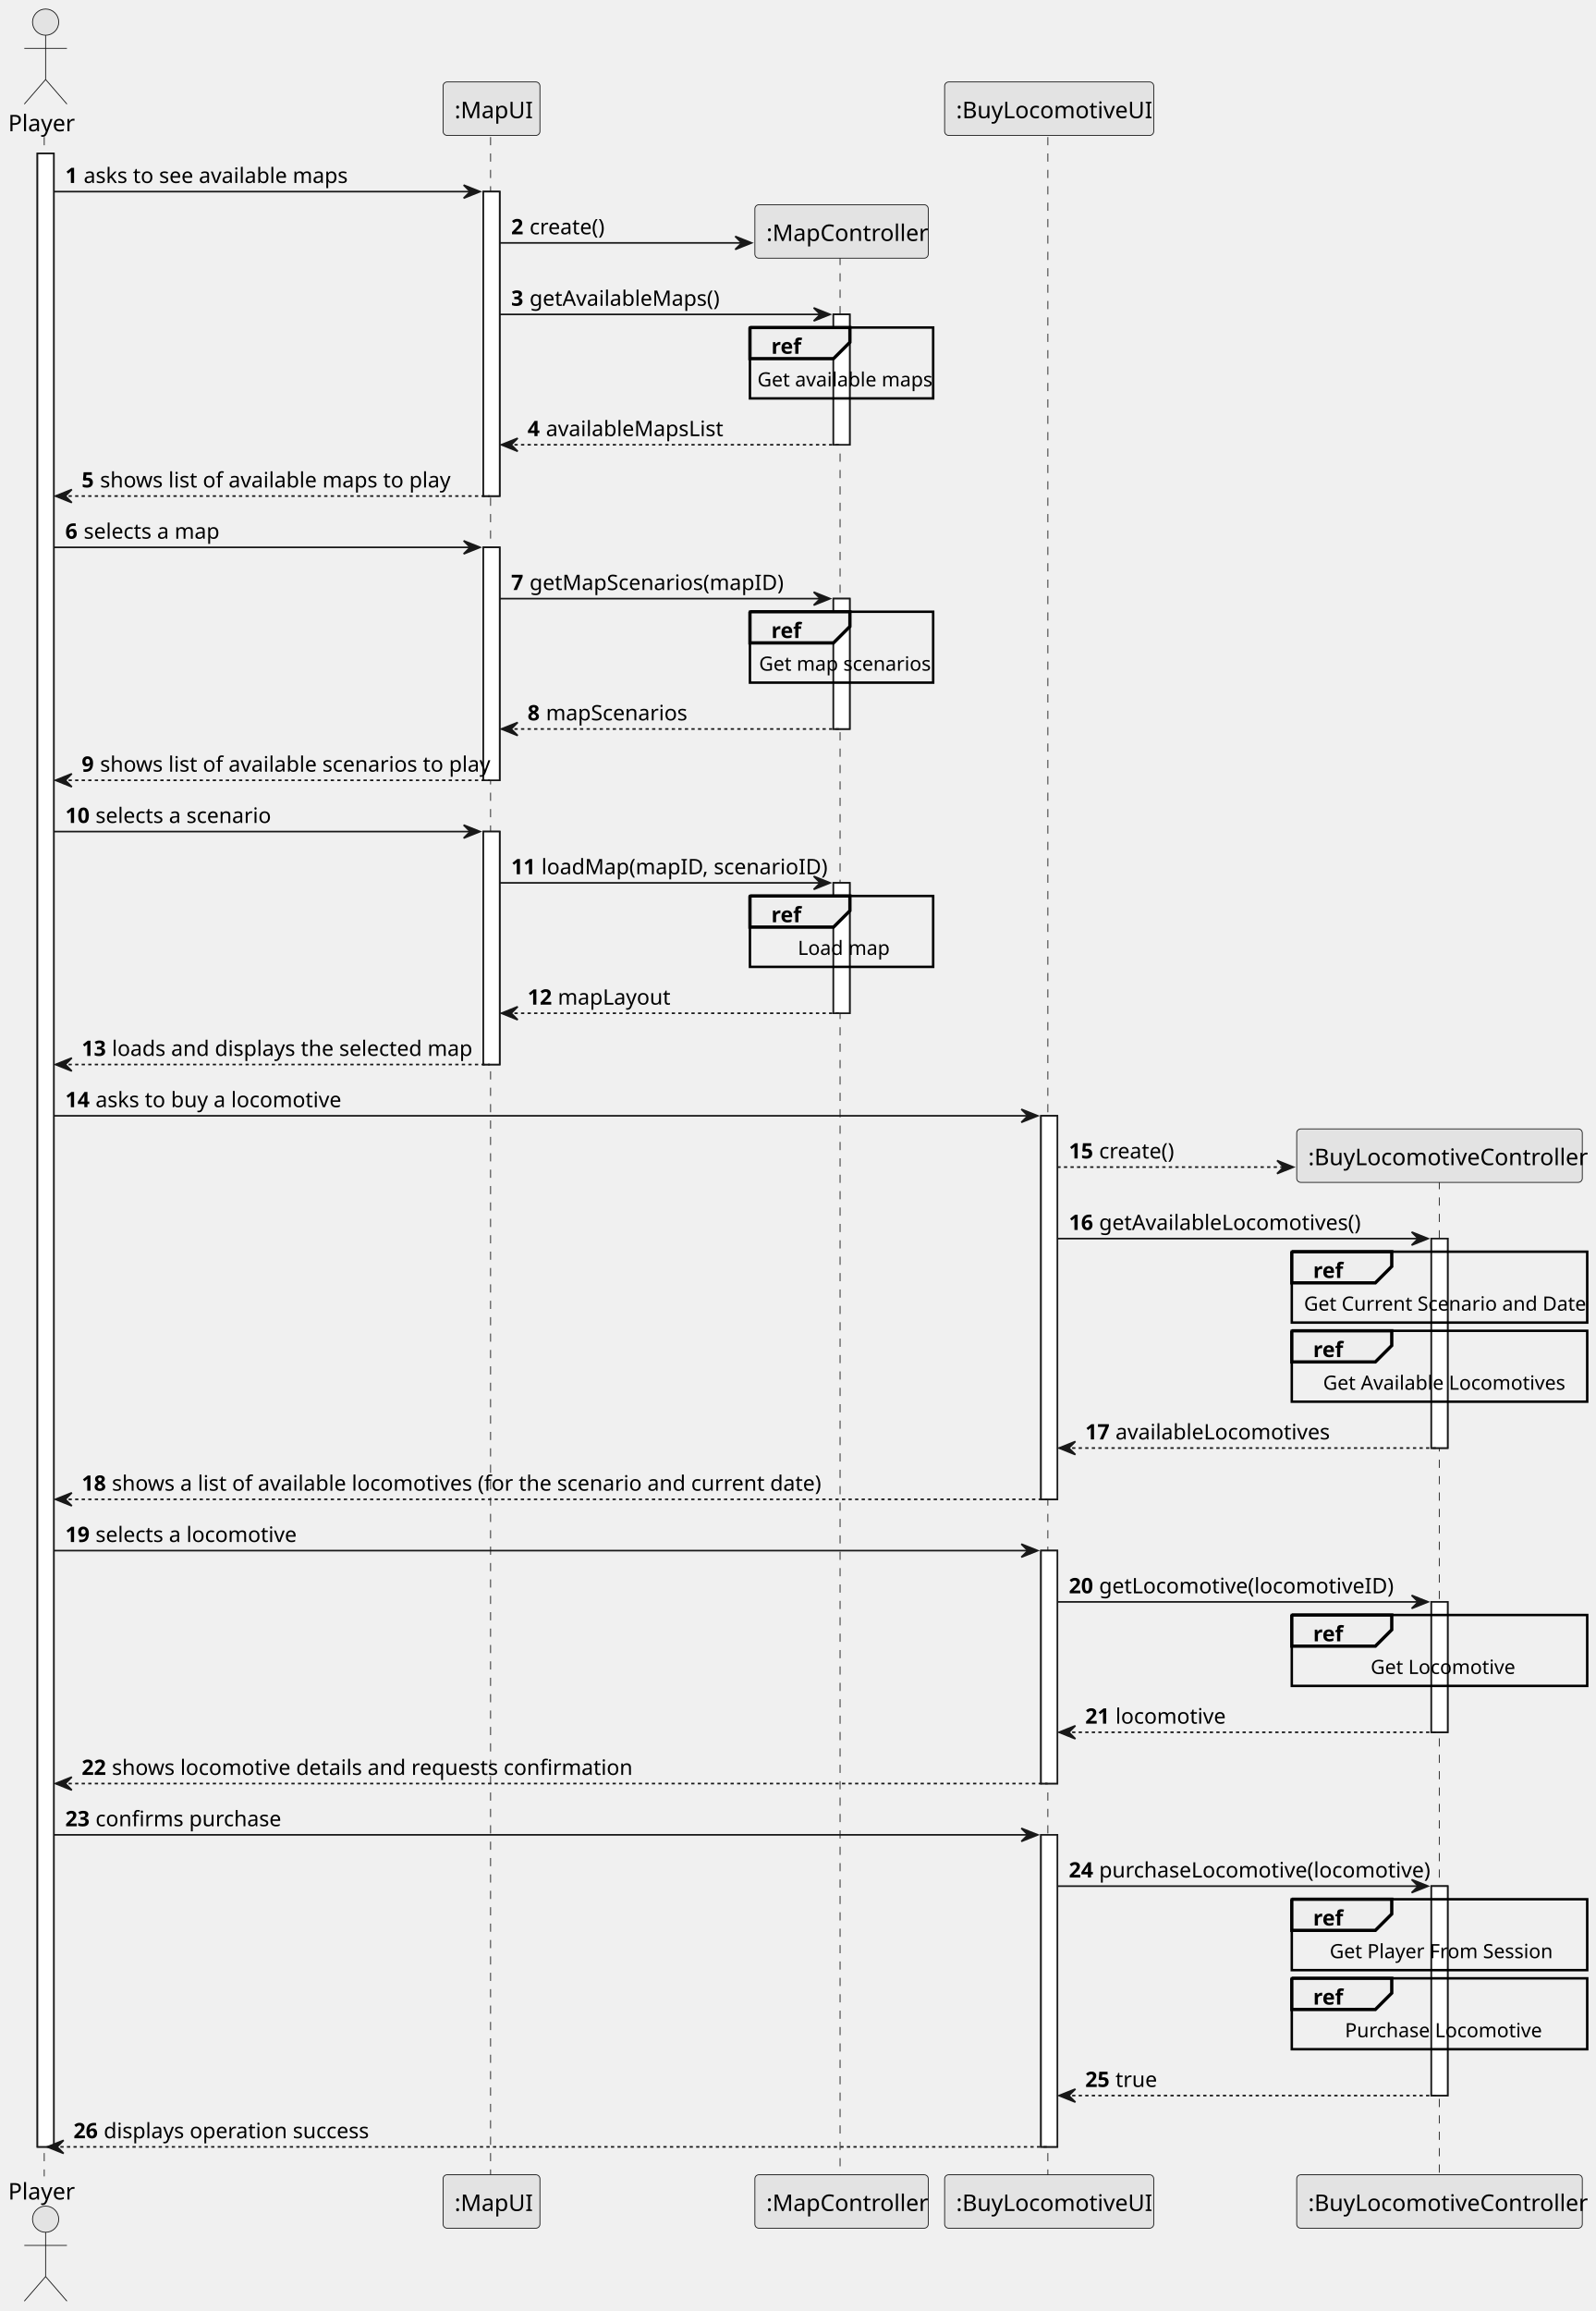
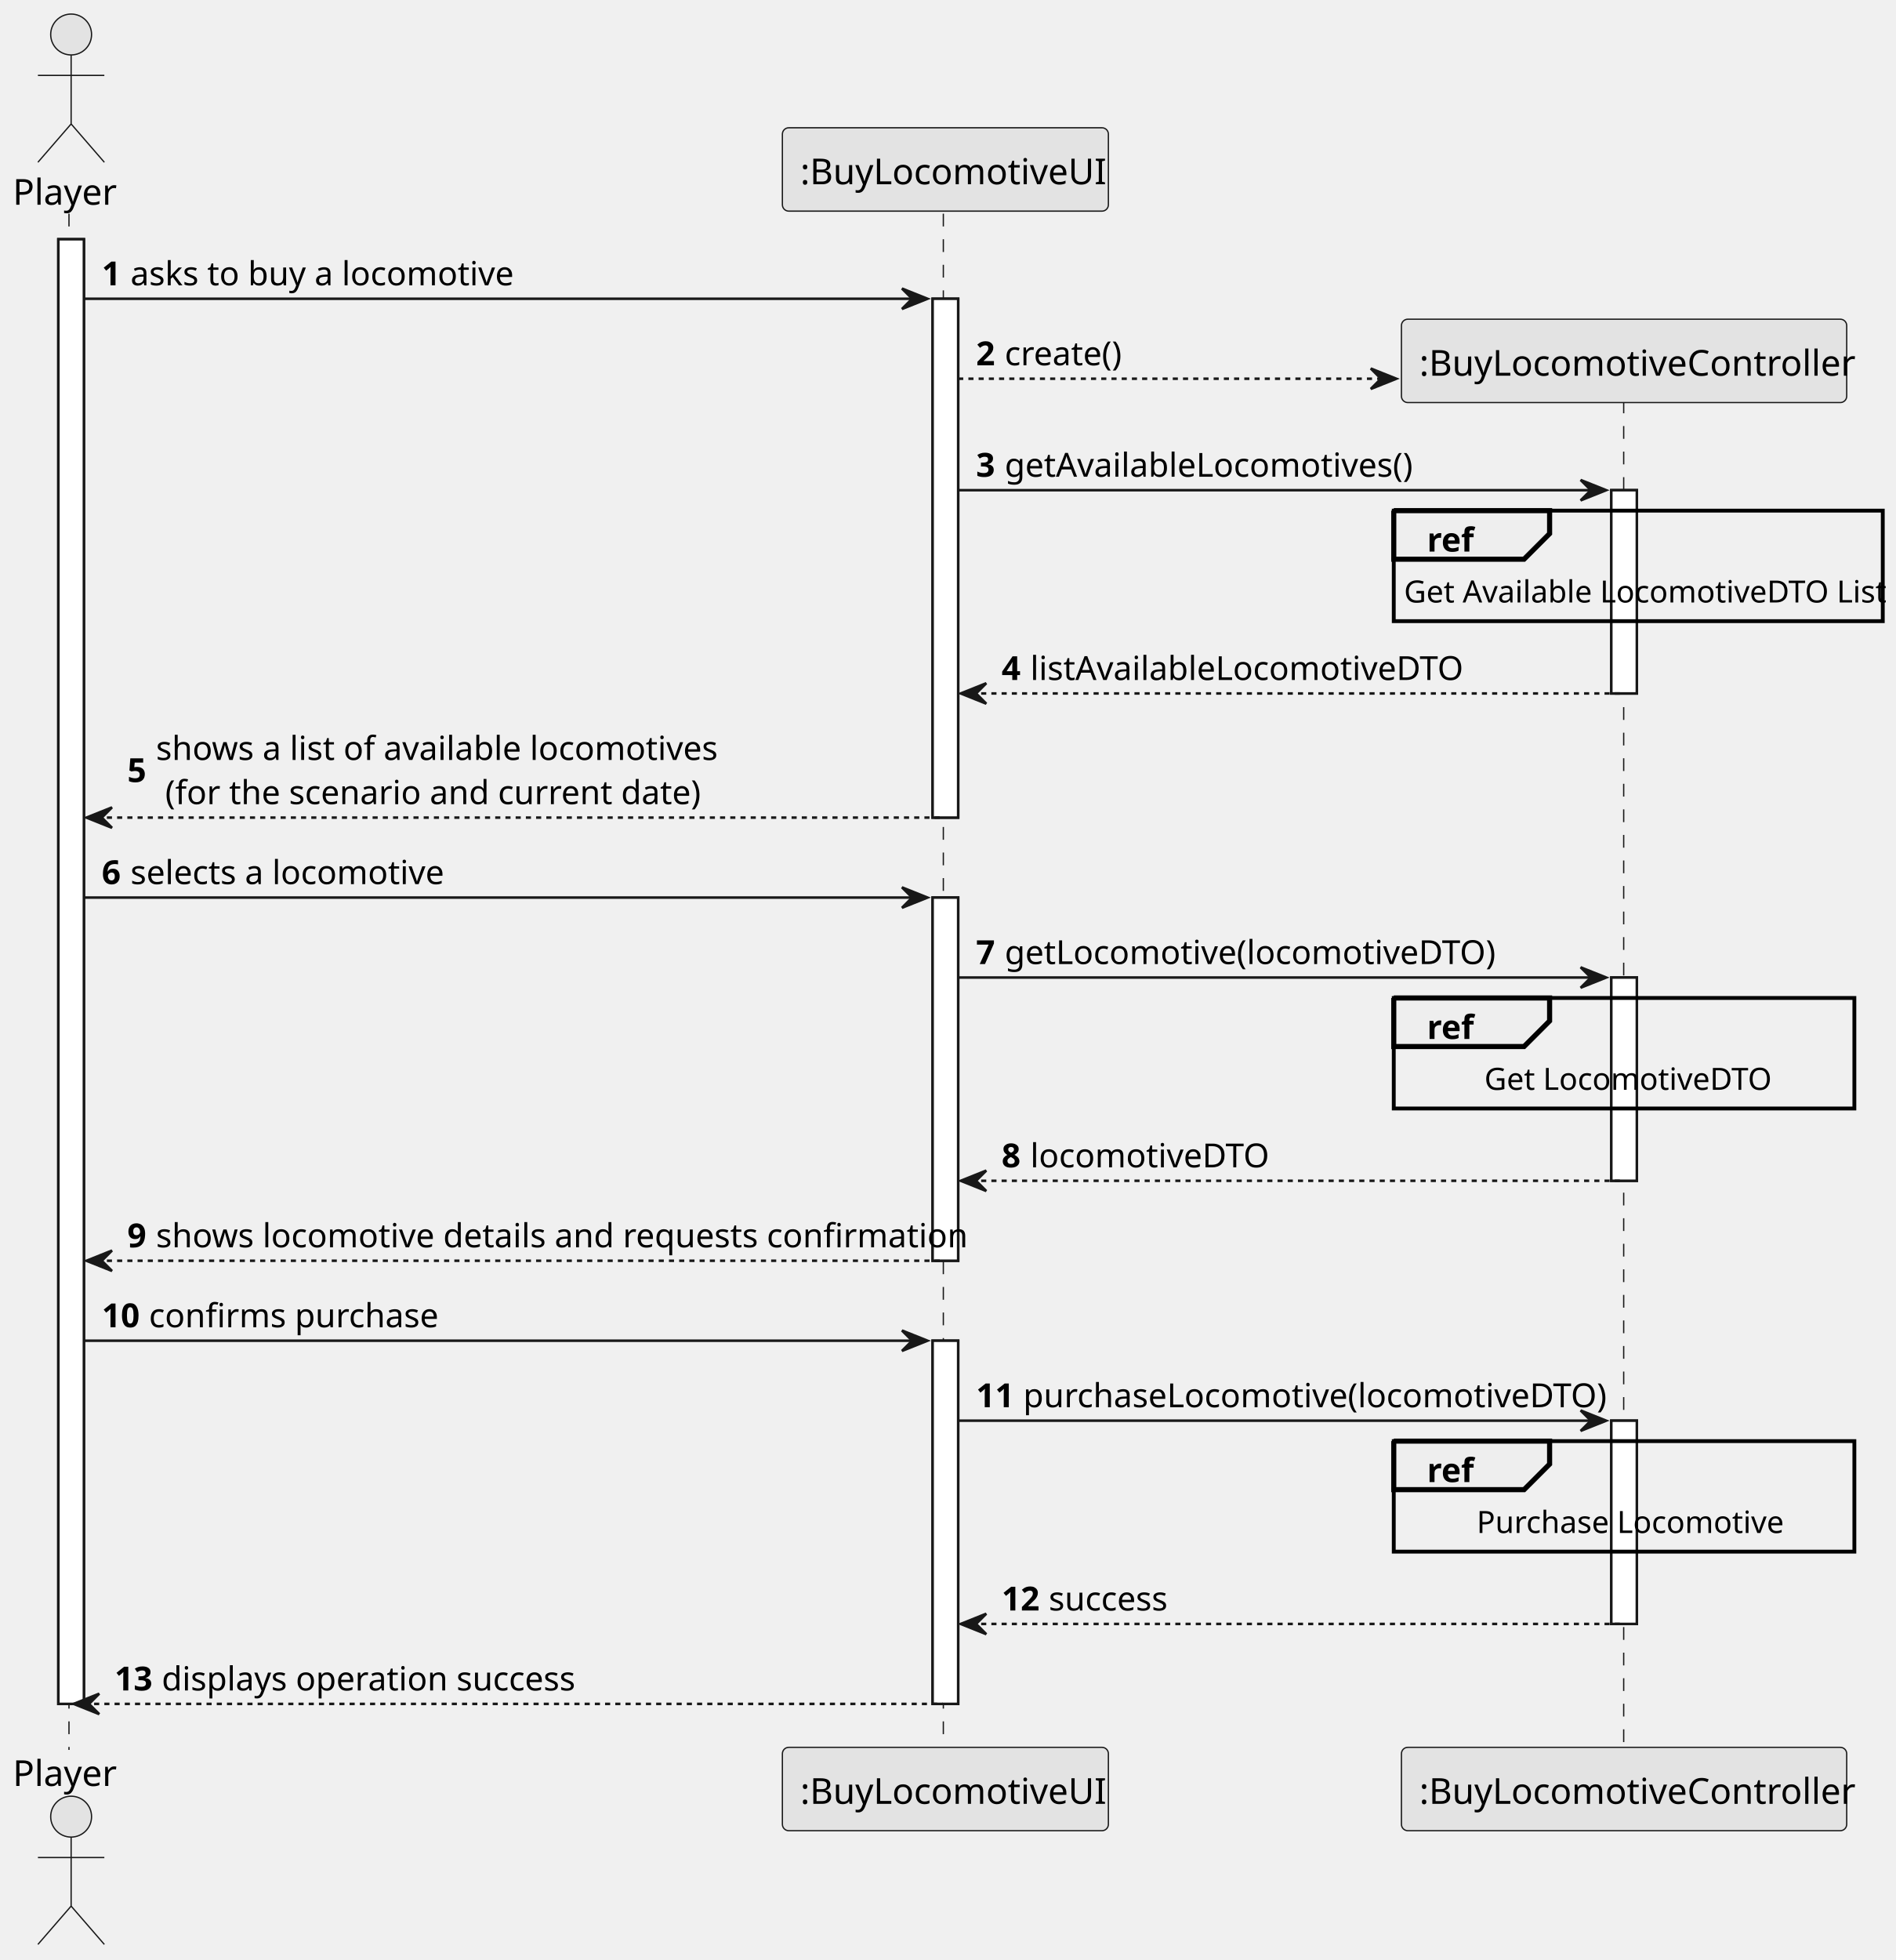
- <svg xmlns="http://www.w3.org/2000/svg" contentStyleType="text/css" height="1410px" preserveAspectRatio="none" style="width:974px;height:1410px;background:#FFFFFF;" version="1.1" viewBox="0 0 974 1410" width="974px" zoomAndPan="magnify">
+ <svg xmlns="http://www.w3.org/2000/svg" contentStyleType="text/css" height="767px" preserveAspectRatio="none" style="width:742px;height:767px;background:#FFFFFF;" version="1.1" viewBox="0 0 742 767" width="742px" zoomAndPan="magnify">
  <defs />
  <g>
-     <rect fill="#FFFFFF" height="1216.242" style="stroke:#181818;stroke-width:1.0;" width="10" x="22.841" y="93.621" />
-     <rect fill="#FFFFFF" height="185.746" style="stroke:#181818;stroke-width:1.0;" width="10" x="294.962" y="116.912" />
-     <rect fill="#FFFFFF" height="142.125" style="stroke:#181818;stroke-width:1.0;" width="10" x="294.962" y="333.949" />
-     <rect fill="#FFFFFF" height="142.125" style="stroke:#181818;stroke-width:1.0;" width="10" x="294.962" y="507.365" />
-     <rect fill="#FFFFFF" height="79.543" style="stroke:#181818;stroke-width:1.0;" width="10" x="508.597" y="191.824" />
-     <rect fill="#FFFFFF" height="79.543" style="stroke:#181818;stroke-width:1.0;" width="10" x="508.597" y="365.24" />
-     <rect fill="#FFFFFF" height="79.543" style="stroke:#181818;stroke-width:1.0;" width="10" x="508.597" y="538.656" />
-     <rect fill="#FFFFFF" height="233.998" style="stroke:#181818;stroke-width:1.0;" width="10" x="635.307" y="680.781" />
-     <rect fill="#FFFFFF" height="142.125" style="stroke:#181818;stroke-width:1.0;" width="10" x="635.307" y="946.07" />
-     <rect fill="#FFFFFF" height="190.377" style="stroke:#181818;stroke-width:1.0;" width="10" x="635.307" y="1119.486" />
-     <rect fill="#FFFFFF" height="127.795" style="stroke:#181818;stroke-width:1.0;" width="10" x="873.52" y="755.693" />
-     <rect fill="#FFFFFF" height="79.543" style="stroke:#181818;stroke-width:1.0;" width="10" x="873.52" y="977.361" />
-     <rect fill="#FFFFFF" height="127.795" style="stroke:#181818;stroke-width:1.0;" width="10" x="873.52" y="1150.777" />
-     <line style="stroke:#181818;stroke-width:0.5;stroke-dasharray:5.0,5.0;" x1="27" x2="27" y1="83.621" y2="1327.863" />
-     <line style="stroke:#181818;stroke-width:0.5;stroke-dasharray:5.0,5.0;" x1="299.4" x2="299.4" y1="83.621" y2="1327.863" />
-     <line style="stroke:#181818;stroke-width:0.5;stroke-dasharray:5.0,5.0;" x1="512.69" x2="512.69" y1="156.723" y2="1327.863" />
-     <line style="stroke:#181818;stroke-width:0.5;stroke-dasharray:5.0,5.0;" x1="639.504" x2="639.504" y1="83.621" y2="1327.863" />
-     <line style="stroke:#181818;stroke-width:0.5;stroke-dasharray:5.0,5.0;" x1="878.373" x2="878.373" y1="720.592" y2="1327.863" />
+     <rect fill="#FFFFFF" height="573.16" style="stroke:#181818;stroke-width:1.0;" width="10" x="22.841" y="93.621" />
+     <rect fill="#FFFFFF" height="203.037" style="stroke:#181818;stroke-width:1.0;" width="10" x="365.053" y="116.912" />
+     <rect fill="#FFFFFF" height="142.125" style="stroke:#181818;stroke-width:1.0;" width="10" x="365.053" y="351.24" />
+     <rect fill="#FFFFFF" height="142.125" style="stroke:#181818;stroke-width:1.0;" width="10" x="365.053" y="524.656" />
+     <rect fill="#FFFFFF" height="79.543" style="stroke:#181818;stroke-width:1.0;" width="10" x="630.707" y="191.824" />
+     <rect fill="#FFFFFF" height="79.543" style="stroke:#181818;stroke-width:1.0;" width="10" x="630.707" y="382.531" />
+     <rect fill="#FFFFFF" height="79.543" style="stroke:#181818;stroke-width:1.0;" width="10" x="630.707" y="555.947" />
+     <line style="stroke:#181818;stroke-width:0.5;stroke-dasharray:5.0,5.0;" x1="27" x2="27" y1="83.621" y2="684.781" />
+     <line style="stroke:#181818;stroke-width:0.5;stroke-dasharray:5.0,5.0;" x1="369.25" x2="369.25" y1="83.621" y2="684.781" />
+     <line style="stroke:#181818;stroke-width:0.5;stroke-dasharray:5.0,5.0;" x1="635.559" x2="635.559" y1="156.723" y2="684.781" />
    <text fill="#000000" font-family="sans-serif" font-size="14" lengthAdjust="spacing" textLength="39.683" x="5" y="80.107">Player</text>
    <ellipse cx="27.841" cy="13.5" fill="#E3E3E3" rx="8" ry="8" style="stroke:#181818;stroke-width:0.5;" />
    <path d="M27.841,21.5 L27.841,48.5 M14.841,29.5 L40.841,29.5 M27.841,48.5 L14.841,63.5 M27.841,48.5 L40.841,63.5 " fill="none" style="stroke:#181818;stroke-width:0.5;" />
-     <text fill="#000000" font-family="sans-serif" font-size="14" lengthAdjust="spacing" textLength="39.683" x="5" y="1341.971">Player</text>
-     <ellipse cx="27.841" cy="1353.984" fill="#E3E3E3" rx="8" ry="8" style="stroke:#181818;stroke-width:0.5;" />
-     <path d="M27.841,1361.984 L27.841,1388.984 M14.841,1369.984 L40.841,1369.984 M27.841,1388.984 L14.841,1403.984 M27.841,1388.984 L40.841,1403.984 " fill="none" style="stroke:#181818;stroke-width:0.5;" />
-     <rect fill="#E3E3E3" height="32.621" rx="2.5" ry="2.5" style="stroke:#181818;stroke-width:0.5;" width="59.124" x="270.4" y="50" />
-     <text fill="#000000" font-family="sans-serif" font-size="14" lengthAdjust="spacing" textLength="45.124" x="277.4" y="72.107">:MapUI</text>
-     <rect fill="#E3E3E3" height="32.621" rx="2.5" ry="2.5" style="stroke:#181818;stroke-width:0.5;" width="59.124" x="270.4" y="1326.863" />
-     <text fill="#000000" font-family="sans-serif" font-size="14" lengthAdjust="spacing" textLength="45.124" x="277.4" y="1348.971">:MapUI</text>
-     <rect fill="#E3E3E3" height="32.621" rx="2.5" ry="2.5" style="stroke:#181818;stroke-width:0.5;" width="105.814" x="460.69" y="1326.863" />
-     <text fill="#000000" font-family="sans-serif" font-size="14" lengthAdjust="spacing" textLength="91.814" x="467.69" y="1348.971">:MapController</text>
-     <rect fill="#E3E3E3" height="32.621" rx="2.5" ry="2.5" style="stroke:#181818;stroke-width:0.5;" width="127.606" x="576.504" y="50" />
-     <text fill="#000000" font-family="sans-serif" font-size="14" lengthAdjust="spacing" textLength="113.606" x="583.504" y="72.107">:BuyLocomotiveUI</text>
-     <rect fill="#E3E3E3" height="32.621" rx="2.5" ry="2.5" style="stroke:#181818;stroke-width:0.5;" width="127.606" x="576.504" y="1326.863" />
-     <text fill="#000000" font-family="sans-serif" font-size="14" lengthAdjust="spacing" textLength="113.606" x="583.504" y="1348.971">:BuyLocomotiveUI</text>
-     <rect fill="#E3E3E3" height="32.621" rx="2.5" ry="2.5" style="stroke:#181818;stroke-width:0.5;" width="174.296" x="791.373" y="1326.863" />
-     <text fill="#000000" font-family="sans-serif" font-size="14" lengthAdjust="spacing" textLength="160.296" x="798.373" y="1348.971">:BuyLocomotiveController</text>
-     <rect fill="#FFFFFF" height="1216.242" style="stroke:#181818;stroke-width:1.0;" width="10" x="22.841" y="93.621" />
-     <rect fill="#FFFFFF" height="185.746" style="stroke:#181818;stroke-width:1.0;" width="10" x="294.962" y="116.912" />
-     <rect fill="#FFFFFF" height="142.125" style="stroke:#181818;stroke-width:1.0;" width="10" x="294.962" y="333.949" />
-     <rect fill="#FFFFFF" height="142.125" style="stroke:#181818;stroke-width:1.0;" width="10" x="294.962" y="507.365" />
-     <rect fill="#FFFFFF" height="79.543" style="stroke:#181818;stroke-width:1.0;" width="10" x="508.597" y="191.824" />
-     <rect fill="#FFFFFF" height="79.543" style="stroke:#181818;stroke-width:1.0;" width="10" x="508.597" y="365.24" />
-     <rect fill="#FFFFFF" height="79.543" style="stroke:#181818;stroke-width:1.0;" width="10" x="508.597" y="538.656" />
-     <rect fill="#FFFFFF" height="233.998" style="stroke:#181818;stroke-width:1.0;" width="10" x="635.307" y="680.781" />
-     <rect fill="#FFFFFF" height="142.125" style="stroke:#181818;stroke-width:1.0;" width="10" x="635.307" y="946.07" />
-     <rect fill="#FFFFFF" height="190.377" style="stroke:#181818;stroke-width:1.0;" width="10" x="635.307" y="1119.486" />
-     <rect fill="#FFFFFF" height="127.795" style="stroke:#181818;stroke-width:1.0;" width="10" x="873.52" y="755.693" />
-     <rect fill="#FFFFFF" height="79.543" style="stroke:#181818;stroke-width:1.0;" width="10" x="873.52" y="977.361" />
-     <rect fill="#FFFFFF" height="127.795" style="stroke:#181818;stroke-width:1.0;" width="10" x="873.52" y="1150.777" />
-     <polygon fill="#181818" points="282.962,112.912,292.962,116.912,282.962,120.912,286.962,116.912" style="stroke:#181818;stroke-width:1.0;" />
-     <line style="stroke:#181818;stroke-width:1.0;" x1="32.841" x2="288.962" y1="116.912" y2="116.912" />
+     <text fill="#000000" font-family="sans-serif" font-size="14" lengthAdjust="spacing" textLength="39.683" x="5" y="698.889">Player</text>
+     <ellipse cx="27.841" cy="710.902" fill="#E3E3E3" rx="8" ry="8" style="stroke:#181818;stroke-width:0.5;" />
+     <path d="M27.841,718.902 L27.841,745.902 M14.841,726.902 L40.841,726.902 M27.841,745.902 L14.841,760.902 M27.841,745.902 L40.841,760.902 " fill="none" style="stroke:#181818;stroke-width:0.5;" />
+     <rect fill="#E3E3E3" height="32.621" rx="2.5" ry="2.5" style="stroke:#181818;stroke-width:0.5;" width="127.606" x="306.25" y="50" />
+     <text fill="#000000" font-family="sans-serif" font-size="14" lengthAdjust="spacing" textLength="113.606" x="313.25" y="72.107">:BuyLocomotiveUI</text>
+     <rect fill="#E3E3E3" height="32.621" rx="2.5" ry="2.5" style="stroke:#181818;stroke-width:0.5;" width="127.606" x="306.25" y="683.781" />
+     <text fill="#000000" font-family="sans-serif" font-size="14" lengthAdjust="spacing" textLength="113.606" x="313.25" y="705.889">:BuyLocomotiveUI</text>
+     <rect fill="#E3E3E3" height="32.621" rx="2.5" ry="2.5" style="stroke:#181818;stroke-width:0.5;" width="174.296" x="548.559" y="683.781" />
+     <text fill="#000000" font-family="sans-serif" font-size="14" lengthAdjust="spacing" textLength="160.296" x="555.559" y="705.889">:BuyLocomotiveController</text>
+     <rect fill="#FFFFFF" height="573.16" style="stroke:#181818;stroke-width:1.0;" width="10" x="22.841" y="93.621" />
+     <rect fill="#FFFFFF" height="203.037" style="stroke:#181818;stroke-width:1.0;" width="10" x="365.053" y="116.912" />
+     <rect fill="#FFFFFF" height="142.125" style="stroke:#181818;stroke-width:1.0;" width="10" x="365.053" y="351.24" />
+     <rect fill="#FFFFFF" height="142.125" style="stroke:#181818;stroke-width:1.0;" width="10" x="365.053" y="524.656" />
+     <rect fill="#FFFFFF" height="79.543" style="stroke:#181818;stroke-width:1.0;" width="10" x="630.707" y="191.824" />
+     <rect fill="#FFFFFF" height="79.543" style="stroke:#181818;stroke-width:1.0;" width="10" x="630.707" y="382.531" />
+     <rect fill="#FFFFFF" height="79.543" style="stroke:#181818;stroke-width:1.0;" width="10" x="630.707" y="555.947" />
+     <polygon fill="#181818" points="353.053,112.912,363.053,116.912,353.053,120.912,357.053,116.912" style="stroke:#181818;stroke-width:1.0;" />
+     <line style="stroke:#181818;stroke-width:1.0;" x1="32.841" x2="359.053" y1="116.912" y2="116.912" />
    <text fill="#000000" font-family="sans-serif" font-size="13" font-weight="bold" lengthAdjust="spacing" textLength="7.23" x="39.841" y="111.649">1</text>
-     <text fill="#000000" font-family="sans-serif" font-size="13" lengthAdjust="spacing" textLength="156.083" x="51.071" y="111.649">asks to see available maps</text>
-     <polygon fill="#181818" points="448.69,144.203,458.69,148.203,448.69,152.203,452.69,148.203" style="stroke:#181818;stroke-width:1.0;" />
-     <line style="stroke:#181818;stroke-width:1.0;" x1="304.962" x2="454.69" y1="148.203" y2="148.203" />
-     <text fill="#000000" font-family="sans-serif" font-size="13" font-weight="bold" lengthAdjust="spacing" textLength="7.23" x="311.962" y="142.94">2</text>
-     <text fill="#000000" font-family="sans-serif" font-size="13" lengthAdjust="spacing" textLength="44.789" x="323.192" y="142.94">create()</text>
-     <rect fill="#E3E3E3" height="32.621" rx="2.5" ry="2.5" style="stroke:#181818;stroke-width:0.5;" width="105.814" x="460.69" y="124.912" />
-     <text fill="#000000" font-family="sans-serif" font-size="14" lengthAdjust="spacing" textLength="91.814" x="467.69" y="147.019">:MapController</text>
-     <polygon fill="#181818" points="496.597,187.824,506.597,191.824,496.597,195.824,500.597,191.824" style="stroke:#181818;stroke-width:1.0;" />
-     <line style="stroke:#181818;stroke-width:1.0;" x1="304.962" x2="502.597" y1="191.824" y2="191.824" />
-     <text fill="#000000" font-family="sans-serif" font-size="13" font-weight="bold" lengthAdjust="spacing" textLength="7.23" x="311.962" y="186.561">3</text>
-     <text fill="#000000" font-family="sans-serif" font-size="13" lengthAdjust="spacing" textLength="111.274" x="323.192" y="186.561">getAvailableMaps()</text>
-     <rect fill="none" height="43.252" style="stroke:#000000;stroke-width:1.5;" width="111.814" x="457.69" y="199.824" />
-     <path d="M457.69,199.824 L518.69,199.824 L518.69,208.824 L508.69,218.824 L457.69,218.824 L457.69,199.824 " fill="#EEEEEE" style="stroke:#000000;stroke-width:2.0;" />
-     <text fill="#000000" font-family="sans-serif" font-size="13" font-weight="bold" lengthAdjust="spacing" textLength="16.618" x="470.69" y="215.852">ref</text>
-     <text fill="#000000" font-family="sans-serif" font-size="12" lengthAdjust="spacing" textLength="102.721" x="462.237" y="235.773">Get available maps</text>
-     <polygon fill="#181818" points="315.962,267.367,305.962,271.367,315.962,275.367,311.962,271.367" style="stroke:#181818;stroke-width:1.0;" />
-     <line style="stroke:#181818;stroke-width:1.0;stroke-dasharray:2.0,2.0;" x1="309.962" x2="512.597" y1="271.367" y2="271.367" />
-     <text fill="#000000" font-family="sans-serif" font-size="13" font-weight="bold" lengthAdjust="spacing" textLength="7.23" x="321.962" y="266.104">4</text>
-     <text fill="#000000" font-family="sans-serif" font-size="13" lengthAdjust="spacing" textLength="103.334" x="333.192" y="266.104">availableMapsList</text>
-     <polygon fill="#181818" points="43.841,298.658,33.841,302.658,43.841,306.658,39.841,302.658" style="stroke:#181818;stroke-width:1.0;" />
-     <line style="stroke:#181818;stroke-width:1.0;stroke-dasharray:2.0,2.0;" x1="37.841" x2="298.962" y1="302.658" y2="302.658" />
-     <text fill="#000000" font-family="sans-serif" font-size="13" font-weight="bold" lengthAdjust="spacing" textLength="7.23" x="49.841" y="297.396">5</text>
-     <text fill="#000000" font-family="sans-serif" font-size="13" lengthAdjust="spacing" textLength="203.042" x="61.071" y="297.396">shows list of available maps to play</text>
-     <polygon fill="#181818" points="282.962,329.949,292.962,333.949,282.962,337.949,286.962,333.949" style="stroke:#181818;stroke-width:1.0;" />
-     <line style="stroke:#181818;stroke-width:1.0;" x1="32.841" x2="288.962" y1="333.949" y2="333.949" />
-     <text fill="#000000" font-family="sans-serif" font-size="13" font-weight="bold" lengthAdjust="spacing" textLength="7.23" x="39.841" y="328.687">6</text>
-     <text fill="#000000" font-family="sans-serif" font-size="13" lengthAdjust="spacing" textLength="80.203" x="51.071" y="328.687">selects a map</text>
-     <polygon fill="#181818" points="496.597,361.24,506.597,365.24,496.597,369.24,500.597,365.24" style="stroke:#181818;stroke-width:1.0;" />
-     <line style="stroke:#181818;stroke-width:1.0;" x1="304.962" x2="502.597" y1="365.24" y2="365.24" />
-     <text fill="#000000" font-family="sans-serif" font-size="13" font-weight="bold" lengthAdjust="spacing" textLength="7.23" x="311.962" y="359.978">7</text>
-     <text fill="#000000" font-family="sans-serif" font-size="13" lengthAdjust="spacing" textLength="148.116" x="323.192" y="359.978">getMapScenarios(mapID)</text>
-     <rect fill="none" height="43.252" style="stroke:#000000;stroke-width:1.5;" width="111.814" x="457.69" y="373.24" />
-     <path d="M457.69,373.24 L518.69,373.24 L518.69,382.24 L508.69,392.24 L457.69,392.24 L457.69,373.24 " fill="#EEEEEE" style="stroke:#000000;stroke-width:2.0;" />
-     <text fill="#000000" font-family="sans-serif" font-size="13" font-weight="bold" lengthAdjust="spacing" textLength="16.618" x="470.69" y="389.269">ref</text>
-     <text fill="#000000" font-family="sans-serif" font-size="12" lengthAdjust="spacing" textLength="100.711" x="463.242" y="409.19">Get map scenarios</text>
-     <polygon fill="#181818" points="315.962,440.783,305.962,444.783,315.962,448.783,311.962,444.783" style="stroke:#181818;stroke-width:1.0;" />
-     <line style="stroke:#181818;stroke-width:1.0;stroke-dasharray:2.0,2.0;" x1="309.962" x2="512.597" y1="444.783" y2="444.783" />
-     <text fill="#000000" font-family="sans-serif" font-size="13" font-weight="bold" lengthAdjust="spacing" textLength="7.23" x="321.962" y="439.521">8</text>
-     <text fill="#000000" font-family="sans-serif" font-size="13" lengthAdjust="spacing" textLength="83.097" x="333.192" y="439.521">mapScenarios</text>
-     <polygon fill="#181818" points="43.841,472.074,33.841,476.074,43.841,480.074,39.841,476.074" style="stroke:#181818;stroke-width:1.0;" />
-     <line style="stroke:#181818;stroke-width:1.0;stroke-dasharray:2.0,2.0;" x1="37.841" x2="298.962" y1="476.074" y2="476.074" />
-     <text fill="#000000" font-family="sans-serif" font-size="13" font-weight="bold" lengthAdjust="spacing" textLength="7.23" x="49.841" y="470.812">9</text>
-     <text fill="#000000" font-family="sans-serif" font-size="13" lengthAdjust="spacing" textLength="226.891" x="61.071" y="470.812">shows list of available scenarios to play</text>
-     <polygon fill="#181818" points="282.962,503.365,292.962,507.365,282.962,511.365,286.962,507.365" style="stroke:#181818;stroke-width:1.0;" />
-     <line style="stroke:#181818;stroke-width:1.0;" x1="32.841" x2="288.962" y1="507.365" y2="507.365" />
-     <text fill="#000000" font-family="sans-serif" font-size="13" font-weight="bold" lengthAdjust="spacing" textLength="14.46" x="39.841" y="502.103">10</text>
-     <text fill="#000000" font-family="sans-serif" font-size="13" lengthAdjust="spacing" textLength="104.051" x="58.301" y="502.103">selects a scenario</text>
-     <polygon fill="#181818" points="496.597,534.656,506.597,538.656,496.597,542.656,500.597,538.656" style="stroke:#181818;stroke-width:1.0;" />
-     <line style="stroke:#181818;stroke-width:1.0;" x1="304.962" x2="502.597" y1="538.656" y2="538.656" />
-     <text fill="#000000" font-family="sans-serif" font-size="13" font-weight="bold" lengthAdjust="spacing" textLength="14.46" x="311.962" y="533.394">11</text>
-     <text fill="#000000" font-family="sans-serif" font-size="13" lengthAdjust="spacing" textLength="166.175" x="330.422" y="533.394">loadMap(mapID, scenarioID)</text>
-     <rect fill="none" height="43.252" style="stroke:#000000;stroke-width:1.5;" width="111.814" x="457.69" y="546.656" />
-     <path d="M457.69,546.656 L518.69,546.656 L518.69,555.656 L508.69,565.656 L457.69,565.656 L457.69,546.656 " fill="#EEEEEE" style="stroke:#000000;stroke-width:2.0;" />
-     <text fill="#000000" font-family="sans-serif" font-size="13" font-weight="bold" lengthAdjust="spacing" textLength="16.618" x="470.69" y="562.685">ref</text>
-     <text fill="#000000" font-family="sans-serif" font-size="12" lengthAdjust="spacing" textLength="53.373" x="486.911" y="582.606">Load map</text>
-     <polygon fill="#181818" points="315.962,614.199,305.962,618.199,315.962,622.199,311.962,618.199" style="stroke:#181818;stroke-width:1.0;" />
-     <line style="stroke:#181818;stroke-width:1.0;stroke-dasharray:2.0,2.0;" x1="309.962" x2="512.597" y1="618.199" y2="618.199" />
-     <text fill="#000000" font-family="sans-serif" font-size="13" font-weight="bold" lengthAdjust="spacing" textLength="14.46" x="321.962" y="612.937">12</text>
-     <text fill="#000000" font-family="sans-serif" font-size="13" lengthAdjust="spacing" textLength="64.321" x="340.422" y="612.937">mapLayout</text>
-     <polygon fill="#181818" points="43.841,645.49,33.841,649.49,43.841,653.49,39.841,649.49" style="stroke:#181818;stroke-width:1.0;" />
-     <line style="stroke:#181818;stroke-width:1.0;stroke-dasharray:2.0,2.0;" x1="37.841" x2="298.962" y1="649.49" y2="649.49" />
-     <text fill="#000000" font-family="sans-serif" font-size="13" font-weight="bold" lengthAdjust="spacing" textLength="14.46" x="49.841" y="644.227">13</text>
-     <text fill="#000000" font-family="sans-serif" font-size="13" lengthAdjust="spacing" textLength="209.574" x="68.301" y="644.227">loads and displays the selected map</text>
-     <polygon fill="#181818" points="623.307,676.781,633.307,680.781,623.307,684.781,627.307,680.781" style="stroke:#181818;stroke-width:1.0;" />
-     <line style="stroke:#181818;stroke-width:1.0;" x1="32.841" x2="629.307" y1="680.781" y2="680.781" />
-     <text fill="#000000" font-family="sans-serif" font-size="13" font-weight="bold" lengthAdjust="spacing" textLength="14.46" x="39.841" y="675.519">14</text>
-     <text fill="#000000" font-family="sans-serif" font-size="13" lengthAdjust="spacing" textLength="142.346" x="58.301" y="675.519">asks to buy a locomotive</text>
-     <polygon fill="#181818" points="779.373,708.072,789.373,712.072,779.373,716.072,783.373,712.072" style="stroke:#181818;stroke-width:1.0;" />
-     <line style="stroke:#181818;stroke-width:1.0;stroke-dasharray:2.0,2.0;" x1="645.307" x2="785.373" y1="712.072" y2="712.072" />
-     <text fill="#000000" font-family="sans-serif" font-size="13" font-weight="bold" lengthAdjust="spacing" textLength="14.46" x="652.307" y="706.81">15</text>
-     <text fill="#000000" font-family="sans-serif" font-size="13" lengthAdjust="spacing" textLength="44.789" x="670.767" y="706.81">create()</text>
-     <rect fill="#E3E3E3" height="32.621" rx="2.5" ry="2.5" style="stroke:#181818;stroke-width:0.5;" width="174.296" x="791.373" y="688.781" />
-     <text fill="#000000" font-family="sans-serif" font-size="14" lengthAdjust="spacing" textLength="160.296" x="798.373" y="710.889">:BuyLocomotiveController</text>
-     <polygon fill="#181818" points="861.52,751.693,871.52,755.693,861.52,759.693,865.52,755.693" style="stroke:#181818;stroke-width:1.0;" />
-     <line style="stroke:#181818;stroke-width:1.0;" x1="645.307" x2="867.52" y1="755.693" y2="755.693" />
-     <text fill="#000000" font-family="sans-serif" font-size="13" font-weight="bold" lengthAdjust="spacing" textLength="14.46" x="652.307" y="750.431">16</text>
-     <text fill="#000000" font-family="sans-serif" font-size="13" lengthAdjust="spacing" textLength="152.464" x="670.767" y="750.431">getAvailableLocomotives()</text>
-     <rect fill="none" height="43.252" style="stroke:#000000;stroke-width:1.5;" width="180.296" x="788.373" y="763.693" />
-     <path d="M788.373,763.693 L849.373,763.693 L849.373,772.693 L839.373,782.693 L788.373,782.693 L788.373,763.693 " fill="#EEEEEE" style="stroke:#000000;stroke-width:2.0;" />
-     <text fill="#000000" font-family="sans-serif" font-size="13" font-weight="bold" lengthAdjust="spacing" textLength="16.618" x="801.373" y="779.722">ref</text>
-     <text fill="#000000" font-family="sans-serif" font-size="12" lengthAdjust="spacing" textLength="165.422" x="795.81" y="799.643">Get Current Scenario and Date</text>
-     <rect fill="none" height="43.252" style="stroke:#000000;stroke-width:1.5;" width="180.296" x="788.373" y="811.945" />
-     <path d="M788.373,811.945 L849.373,811.945 L849.373,820.945 L839.373,830.945 L788.373,830.945 L788.373,811.945 " fill="#EEEEEE" style="stroke:#000000;stroke-width:2.0;" />
-     <text fill="#000000" font-family="sans-serif" font-size="13" font-weight="bold" lengthAdjust="spacing" textLength="16.618" x="801.373" y="827.974">ref</text>
-     <text fill="#000000" font-family="sans-serif" font-size="12" lengthAdjust="spacing" textLength="142.072" x="807.484" y="847.894">Get Available Locomotives</text>
-     <polygon fill="#181818" points="656.307,879.488,646.307,883.488,656.307,887.488,652.307,883.488" style="stroke:#181818;stroke-width:1.0;" />
-     <line style="stroke:#181818;stroke-width:1.0;stroke-dasharray:2.0,2.0;" x1="650.307" x2="877.52" y1="883.488" y2="883.488" />
-     <text fill="#000000" font-family="sans-serif" font-size="13" font-weight="bold" lengthAdjust="spacing" textLength="14.46" x="662.307" y="878.226">17</text>
-     <text fill="#000000" font-family="sans-serif" font-size="13" lengthAdjust="spacing" textLength="124.293" x="680.767" y="878.226">availableLocomotives</text>
-     <polygon fill="#181818" points="43.841,910.779,33.841,914.779,43.841,918.779,39.841,914.779" style="stroke:#181818;stroke-width:1.0;" />
-     <line style="stroke:#181818;stroke-width:1.0;stroke-dasharray:2.0,2.0;" x1="37.841" x2="639.307" y1="914.779" y2="914.779" />
-     <text fill="#000000" font-family="sans-serif" font-size="13" font-weight="bold" lengthAdjust="spacing" textLength="14.46" x="49.841" y="909.517">18</text>
-     <text fill="#000000" font-family="sans-serif" font-size="13" lengthAdjust="spacing" textLength="408.979" x="68.301" y="909.517">shows a list of available locomotives (for the scenario and current date)</text>
-     <polygon fill="#181818" points="623.307,942.07,633.307,946.07,623.307,950.07,627.307,946.07" style="stroke:#181818;stroke-width:1.0;" />
-     <line style="stroke:#181818;stroke-width:1.0;" x1="32.841" x2="629.307" y1="946.07" y2="946.07" />
-     <text fill="#000000" font-family="sans-serif" font-size="13" font-weight="bold" lengthAdjust="spacing" textLength="14.46" x="39.841" y="940.808">19</text>
-     <text fill="#000000" font-family="sans-serif" font-size="13" lengthAdjust="spacing" textLength="117.051" x="58.301" y="940.808">selects a locomotive</text>
-     <polygon fill="#181818" points="861.52,973.361,871.52,977.361,861.52,981.361,865.52,977.361" style="stroke:#181818;stroke-width:1.0;" />
-     <line style="stroke:#181818;stroke-width:1.0;" x1="645.307" x2="867.52" y1="977.361" y2="977.361" />
-     <text fill="#000000" font-family="sans-serif" font-size="13" font-weight="bold" lengthAdjust="spacing" textLength="14.46" x="652.307" y="972.099">20</text>
-     <text fill="#000000" font-family="sans-serif" font-size="13" lengthAdjust="spacing" textLength="168.346" x="670.767" y="972.099">getLocomotive(locomotiveID)</text>
-     <rect fill="none" height="43.252" style="stroke:#000000;stroke-width:1.5;" width="180.296" x="788.373" y="985.361" />
-     <path d="M788.373,985.361 L849.373,985.361 L849.373,994.361 L839.373,1004.361 L788.373,1004.361 L788.373,985.361 " fill="#EEEEEE" style="stroke:#000000;stroke-width:2.0;" />
-     <text fill="#000000" font-family="sans-serif" font-size="13" font-weight="bold" lengthAdjust="spacing" textLength="16.618" x="801.373" y="1001.39">ref</text>
-     <text fill="#000000" font-family="sans-serif" font-size="12" lengthAdjust="spacing" textLength="84.041" x="836.5" y="1021.311">Get Locomotive</text>
-     <polygon fill="#181818" points="656.307,1052.904,646.307,1056.904,656.307,1060.904,652.307,1056.904" style="stroke:#181818;stroke-width:1.0;" />
-     <line style="stroke:#181818;stroke-width:1.0;stroke-dasharray:2.0,2.0;" x1="650.307" x2="877.52" y1="1056.904" y2="1056.904" />
-     <text fill="#000000" font-family="sans-serif" font-size="13" font-weight="bold" lengthAdjust="spacing" textLength="14.46" x="662.307" y="1051.642">21</text>
-     <text fill="#000000" font-family="sans-serif" font-size="13" lengthAdjust="spacing" textLength="62.137" x="680.767" y="1051.642">locomotive</text>
-     <polygon fill="#181818" points="43.841,1084.195,33.841,1088.195,43.841,1092.195,39.841,1088.195" style="stroke:#181818;stroke-width:1.0;" />
-     <line style="stroke:#181818;stroke-width:1.0;stroke-dasharray:2.0,2.0;" x1="37.841" x2="639.307" y1="1088.195" y2="1088.195" />
-     <text fill="#000000" font-family="sans-serif" font-size="13" font-weight="bold" lengthAdjust="spacing" textLength="14.46" x="49.841" y="1082.933">22</text>
-     <text fill="#000000" font-family="sans-serif" font-size="13" lengthAdjust="spacing" textLength="296.981" x="68.301" y="1082.933">shows locomotive details and requests confirmation</text>
-     <polygon fill="#181818" points="623.307,1115.486,633.307,1119.486,623.307,1123.486,627.307,1119.486" style="stroke:#181818;stroke-width:1.0;" />
-     <line style="stroke:#181818;stroke-width:1.0;" x1="32.841" x2="629.307" y1="1119.486" y2="1119.486" />
-     <text fill="#000000" font-family="sans-serif" font-size="13" font-weight="bold" lengthAdjust="spacing" textLength="14.46" x="39.841" y="1114.224">23</text>
-     <text fill="#000000" font-family="sans-serif" font-size="13" lengthAdjust="spacing" textLength="106.209" x="58.301" y="1114.224">confirms purchase</text>
-     <polygon fill="#181818" points="861.52,1146.777,871.52,1150.777,861.52,1154.777,865.52,1150.777" style="stroke:#181818;stroke-width:1.0;" />
-     <line style="stroke:#181818;stroke-width:1.0;" x1="645.307" x2="867.52" y1="1150.777" y2="1150.777" />
-     <text fill="#000000" font-family="sans-serif" font-size="13" font-weight="bold" lengthAdjust="spacing" textLength="14.46" x="652.307" y="1145.515">24</text>
-     <text fill="#000000" font-family="sans-serif" font-size="13" lengthAdjust="spacing" textLength="190.753" x="670.767" y="1145.515">purchaseLocomotive(locomotive)</text>
-     <rect fill="none" height="43.252" style="stroke:#000000;stroke-width:1.5;" width="180.296" x="788.373" y="1158.777" />
-     <path d="M788.373,1158.777 L849.373,1158.777 L849.373,1167.777 L839.373,1177.777 L788.373,1177.777 L788.373,1158.777 " fill="#EEEEEE" style="stroke:#000000;stroke-width:2.0;" />
-     <text fill="#000000" font-family="sans-serif" font-size="13" font-weight="bold" lengthAdjust="spacing" textLength="16.618" x="801.373" y="1174.806">ref</text>
-     <text fill="#000000" font-family="sans-serif" font-size="12" lengthAdjust="spacing" textLength="134.045" x="811.498" y="1194.727">Get Player From Session</text>
-     <rect fill="none" height="43.252" style="stroke:#000000;stroke-width:1.5;" width="180.296" x="788.373" y="1207.029" />
-     <path d="M788.373,1207.029 L849.373,1207.029 L849.373,1216.029 L839.373,1226.029 L788.373,1226.029 L788.373,1207.029 " fill="#EEEEEE" style="stroke:#000000;stroke-width:2.0;" />
-     <text fill="#000000" font-family="sans-serif" font-size="13" font-weight="bold" lengthAdjust="spacing" textLength="16.618" x="801.373" y="1223.058">ref</text>
-     <text fill="#000000" font-family="sans-serif" font-size="12" lengthAdjust="spacing" textLength="115.394" x="820.823" y="1242.978">Purchase Locomotive</text>
-     <polygon fill="#181818" points="656.307,1274.572,646.307,1278.572,656.307,1282.572,652.307,1278.572" style="stroke:#181818;stroke-width:1.0;" />
-     <line style="stroke:#181818;stroke-width:1.0;stroke-dasharray:2.0,2.0;" x1="650.307" x2="877.52" y1="1278.572" y2="1278.572" />
-     <text fill="#000000" font-family="sans-serif" font-size="13" font-weight="bold" lengthAdjust="spacing" textLength="14.46" x="662.307" y="1273.31">25</text>
-     <text fill="#000000" font-family="sans-serif" font-size="13" lengthAdjust="spacing" textLength="22.401" x="680.767" y="1273.31">true</text>
-     <polygon fill="#181818" points="38.841,1305.863,28.841,1309.863,38.841,1313.863,34.841,1309.863" style="stroke:#181818;stroke-width:1.0;" />
-     <line style="stroke:#181818;stroke-width:1.0;stroke-dasharray:2.0,2.0;" x1="32.841" x2="639.307" y1="1309.863" y2="1309.863" />
-     <text fill="#000000" font-family="sans-serif" font-size="13" font-weight="bold" lengthAdjust="spacing" textLength="14.46" x="44.841" y="1304.601">26</text>
-     <text fill="#000000" font-family="sans-serif" font-size="13" lengthAdjust="spacing" textLength="155.359" x="63.301" y="1304.601">displays operation success</text>
+     <text fill="#000000" font-family="sans-serif" font-size="13" lengthAdjust="spacing" textLength="142.346" x="51.071" y="111.649">asks to buy a locomotive</text>
+     <polygon fill="#181818" points="536.559,144.203,546.559,148.203,536.559,152.203,540.559,148.203" style="stroke:#181818;stroke-width:1.0;" />
+     <line style="stroke:#181818;stroke-width:1.0;stroke-dasharray:2.0,2.0;" x1="375.053" x2="542.559" y1="148.203" y2="148.203" />
+     <text fill="#000000" font-family="sans-serif" font-size="13" font-weight="bold" lengthAdjust="spacing" textLength="7.23" x="382.053" y="142.94">2</text>
+     <text fill="#000000" font-family="sans-serif" font-size="13" lengthAdjust="spacing" textLength="44.789" x="393.283" y="142.94">create()</text>
+     <rect fill="#E3E3E3" height="32.621" rx="2.5" ry="2.5" style="stroke:#181818;stroke-width:0.5;" width="174.296" x="548.559" y="124.912" />
+     <text fill="#000000" font-family="sans-serif" font-size="14" lengthAdjust="spacing" textLength="160.296" x="555.559" y="147.019">:BuyLocomotiveController</text>
+     <polygon fill="#181818" points="618.707,187.824,628.707,191.824,618.707,195.824,622.707,191.824" style="stroke:#181818;stroke-width:1.0;" />
+     <line style="stroke:#181818;stroke-width:1.0;" x1="375.053" x2="624.707" y1="191.824" y2="191.824" />
+     <text fill="#000000" font-family="sans-serif" font-size="13" font-weight="bold" lengthAdjust="spacing" textLength="7.23" x="382.053" y="186.561">3</text>
+     <text fill="#000000" font-family="sans-serif" font-size="13" lengthAdjust="spacing" textLength="152.464" x="393.283" y="186.561">getAvailableLocomotives()</text>
+     <rect fill="none" height="43.252" style="stroke:#000000;stroke-width:1.5;" width="191.41" x="545.559" y="199.824" />
+     <path d="M545.559,199.824 L606.559,199.824 L606.559,208.824 L596.559,218.824 L545.559,218.824 L545.559,199.824 " fill="#EEEEEE" style="stroke:#000000;stroke-width:2.0;" />
+     <text fill="#000000" font-family="sans-serif" font-size="13" font-weight="bold" lengthAdjust="spacing" textLength="16.618" x="558.559" y="215.852">ref</text>
+     <text fill="#000000" font-family="sans-serif" font-size="12" lengthAdjust="spacing" textLength="183.41" x="549.559" y="235.773">Get Available LocomotiveDTO List</text>
+     <polygon fill="#181818" points="386.053,267.367,376.053,271.367,386.053,275.367,382.053,271.367" style="stroke:#181818;stroke-width:1.0;" />
+     <line style="stroke:#181818;stroke-width:1.0;stroke-dasharray:2.0,2.0;" x1="380.053" x2="634.707" y1="271.367" y2="271.367" />
+     <text fill="#000000" font-family="sans-serif" font-size="13" font-weight="bold" lengthAdjust="spacing" textLength="7.23" x="392.053" y="266.104">4</text>
+     <text fill="#000000" font-family="sans-serif" font-size="13" lengthAdjust="spacing" textLength="162.564" x="403.283" y="266.104">listAvailableLocomotiveDTO</text>
+     <polygon fill="#181818" points="43.841,315.949,33.841,319.949,43.841,323.949,39.841,319.949" style="stroke:#181818;stroke-width:1.0;" />
+     <line style="stroke:#181818;stroke-width:1.0;stroke-dasharray:2.0,2.0;" x1="37.841" x2="369.053" y1="319.949" y2="319.949" />
+     <text fill="#000000" font-family="sans-serif" font-size="13" font-weight="bold" lengthAdjust="spacing" textLength="7.23" x="49.841" y="306.041">5</text>
+     <text fill="#000000" font-family="sans-serif" font-size="13" lengthAdjust="spacing" textLength="208.819" x="61.071" y="297.396">shows a list of available locomotives</text>
+     <text fill="#000000" font-family="sans-serif" font-size="13" lengthAdjust="spacing" textLength="196.549" x="64.683" y="314.687">(for the scenario and current date)</text>
+     <polygon fill="#181818" points="353.053,347.24,363.053,351.24,353.053,355.24,357.053,351.24" style="stroke:#181818;stroke-width:1.0;" />
+     <line style="stroke:#181818;stroke-width:1.0;" x1="32.841" x2="359.053" y1="351.24" y2="351.24" />
+     <text fill="#000000" font-family="sans-serif" font-size="13" font-weight="bold" lengthAdjust="spacing" textLength="7.23" x="39.841" y="345.978">6</text>
+     <text fill="#000000" font-family="sans-serif" font-size="13" lengthAdjust="spacing" textLength="117.051" x="51.071" y="345.978">selects a locomotive</text>
+     <polygon fill="#181818" points="618.707,378.531,628.707,382.531,618.707,386.531,622.707,382.531" style="stroke:#181818;stroke-width:1.0;" />
+     <line style="stroke:#181818;stroke-width:1.0;" x1="375.053" x2="624.707" y1="382.531" y2="382.531" />
+     <text fill="#000000" font-family="sans-serif" font-size="13" font-weight="bold" lengthAdjust="spacing" textLength="7.23" x="382.053" y="377.269">7</text>
+     <text fill="#000000" font-family="sans-serif" font-size="13" lengthAdjust="spacing" textLength="182.787" x="393.283" y="377.269">getLocomotive(locomotiveDTO)</text>
+     <rect fill="none" height="43.252" style="stroke:#000000;stroke-width:1.5;" width="180.296" x="545.559" y="390.531" />
+     <path d="M545.559,390.531 L606.559,390.531 L606.559,399.531 L596.559,409.531 L545.559,409.531 L545.559,390.531 " fill="#EEEEEE" style="stroke:#000000;stroke-width:2.0;" />
+     <text fill="#000000" font-family="sans-serif" font-size="13" font-weight="bold" lengthAdjust="spacing" textLength="16.618" x="558.559" y="406.56">ref</text>
+     <text fill="#000000" font-family="sans-serif" font-size="12" lengthAdjust="spacing" textLength="109.371" x="581.021" y="426.481">Get LocomotiveDTO</text>
+     <polygon fill="#181818" points="386.053,458.074,376.053,462.074,386.053,466.074,382.053,462.074" style="stroke:#181818;stroke-width:1.0;" />
+     <line style="stroke:#181818;stroke-width:1.0;stroke-dasharray:2.0,2.0;" x1="380.053" x2="634.707" y1="462.074" y2="462.074" />
+     <text fill="#000000" font-family="sans-serif" font-size="13" font-weight="bold" lengthAdjust="spacing" textLength="7.23" x="392.053" y="456.812">8</text>
+     <text fill="#000000" font-family="sans-serif" font-size="13" lengthAdjust="spacing" textLength="89.578" x="403.283" y="456.812">locomotiveDTO</text>
+     <polygon fill="#181818" points="43.841,489.365,33.841,493.365,43.841,497.365,39.841,493.365" style="stroke:#181818;stroke-width:1.0;" />
+     <line style="stroke:#181818;stroke-width:1.0;stroke-dasharray:2.0,2.0;" x1="37.841" x2="369.053" y1="493.365" y2="493.365" />
+     <text fill="#000000" font-family="sans-serif" font-size="13" font-weight="bold" lengthAdjust="spacing" textLength="7.23" x="49.841" y="488.103">9</text>
+     <text fill="#000000" font-family="sans-serif" font-size="13" lengthAdjust="spacing" textLength="296.981" x="61.071" y="488.103">shows locomotive details and requests confirmation</text>
+     <polygon fill="#181818" points="353.053,520.656,363.053,524.656,353.053,528.656,357.053,524.656" style="stroke:#181818;stroke-width:1.0;" />
+     <line style="stroke:#181818;stroke-width:1.0;" x1="32.841" x2="359.053" y1="524.656" y2="524.656" />
+     <text fill="#000000" font-family="sans-serif" font-size="13" font-weight="bold" lengthAdjust="spacing" textLength="14.46" x="39.841" y="519.394">10</text>
+     <text fill="#000000" font-family="sans-serif" font-size="13" lengthAdjust="spacing" textLength="106.209" x="58.301" y="519.394">confirms purchase</text>
+     <polygon fill="#181818" points="618.707,551.947,628.707,555.947,618.707,559.947,622.707,555.947" style="stroke:#181818;stroke-width:1.0;" />
+     <line style="stroke:#181818;stroke-width:1.0;" x1="375.053" x2="624.707" y1="555.947" y2="555.947" />
+     <text fill="#000000" font-family="sans-serif" font-size="13" font-weight="bold" lengthAdjust="spacing" textLength="14.46" x="382.053" y="550.685">11</text>
+     <text fill="#000000" font-family="sans-serif" font-size="13" lengthAdjust="spacing" textLength="218.194" x="400.513" y="550.685">purchaseLocomotive(locomotiveDTO)</text>
+     <rect fill="none" height="43.252" style="stroke:#000000;stroke-width:1.5;" width="180.296" x="545.559" y="563.947" />
+     <path d="M545.559,563.947 L606.559,563.947 L606.559,572.947 L596.559,582.947 L545.559,582.947 L545.559,563.947 " fill="#EEEEEE" style="stroke:#000000;stroke-width:2.0;" />
+     <text fill="#000000" font-family="sans-serif" font-size="13" font-weight="bold" lengthAdjust="spacing" textLength="16.618" x="558.559" y="579.976">ref</text>
+     <text fill="#000000" font-family="sans-serif" font-size="12" lengthAdjust="spacing" textLength="115.394" x="578.01" y="599.896">Purchase Locomotive</text>
+     <polygon fill="#181818" points="386.053,631.49,376.053,635.49,386.053,639.49,382.053,635.49" style="stroke:#181818;stroke-width:1.0;" />
+     <line style="stroke:#181818;stroke-width:1.0;stroke-dasharray:2.0,2.0;" x1="380.053" x2="634.707" y1="635.49" y2="635.49" />
+     <text fill="#000000" font-family="sans-serif" font-size="13" font-weight="bold" lengthAdjust="spacing" textLength="14.46" x="392.053" y="630.227">12</text>
+     <text fill="#000000" font-family="sans-serif" font-size="13" lengthAdjust="spacing" textLength="46.96" x="410.513" y="630.227">success</text>
+     <polygon fill="#181818" points="38.841,662.781,28.841,666.781,38.841,670.781,34.841,666.781" style="stroke:#181818;stroke-width:1.0;" />
+     <line style="stroke:#181818;stroke-width:1.0;stroke-dasharray:2.0,2.0;" x1="32.841" x2="369.053" y1="666.781" y2="666.781" />
+     <text fill="#000000" font-family="sans-serif" font-size="13" font-weight="bold" lengthAdjust="spacing" textLength="14.46" x="44.841" y="661.519">13</text>
+     <text fill="#000000" font-family="sans-serif" font-size="13" lengthAdjust="spacing" textLength="155.359" x="63.301" y="661.519">displays operation success</text>
  </g>
</svg>
